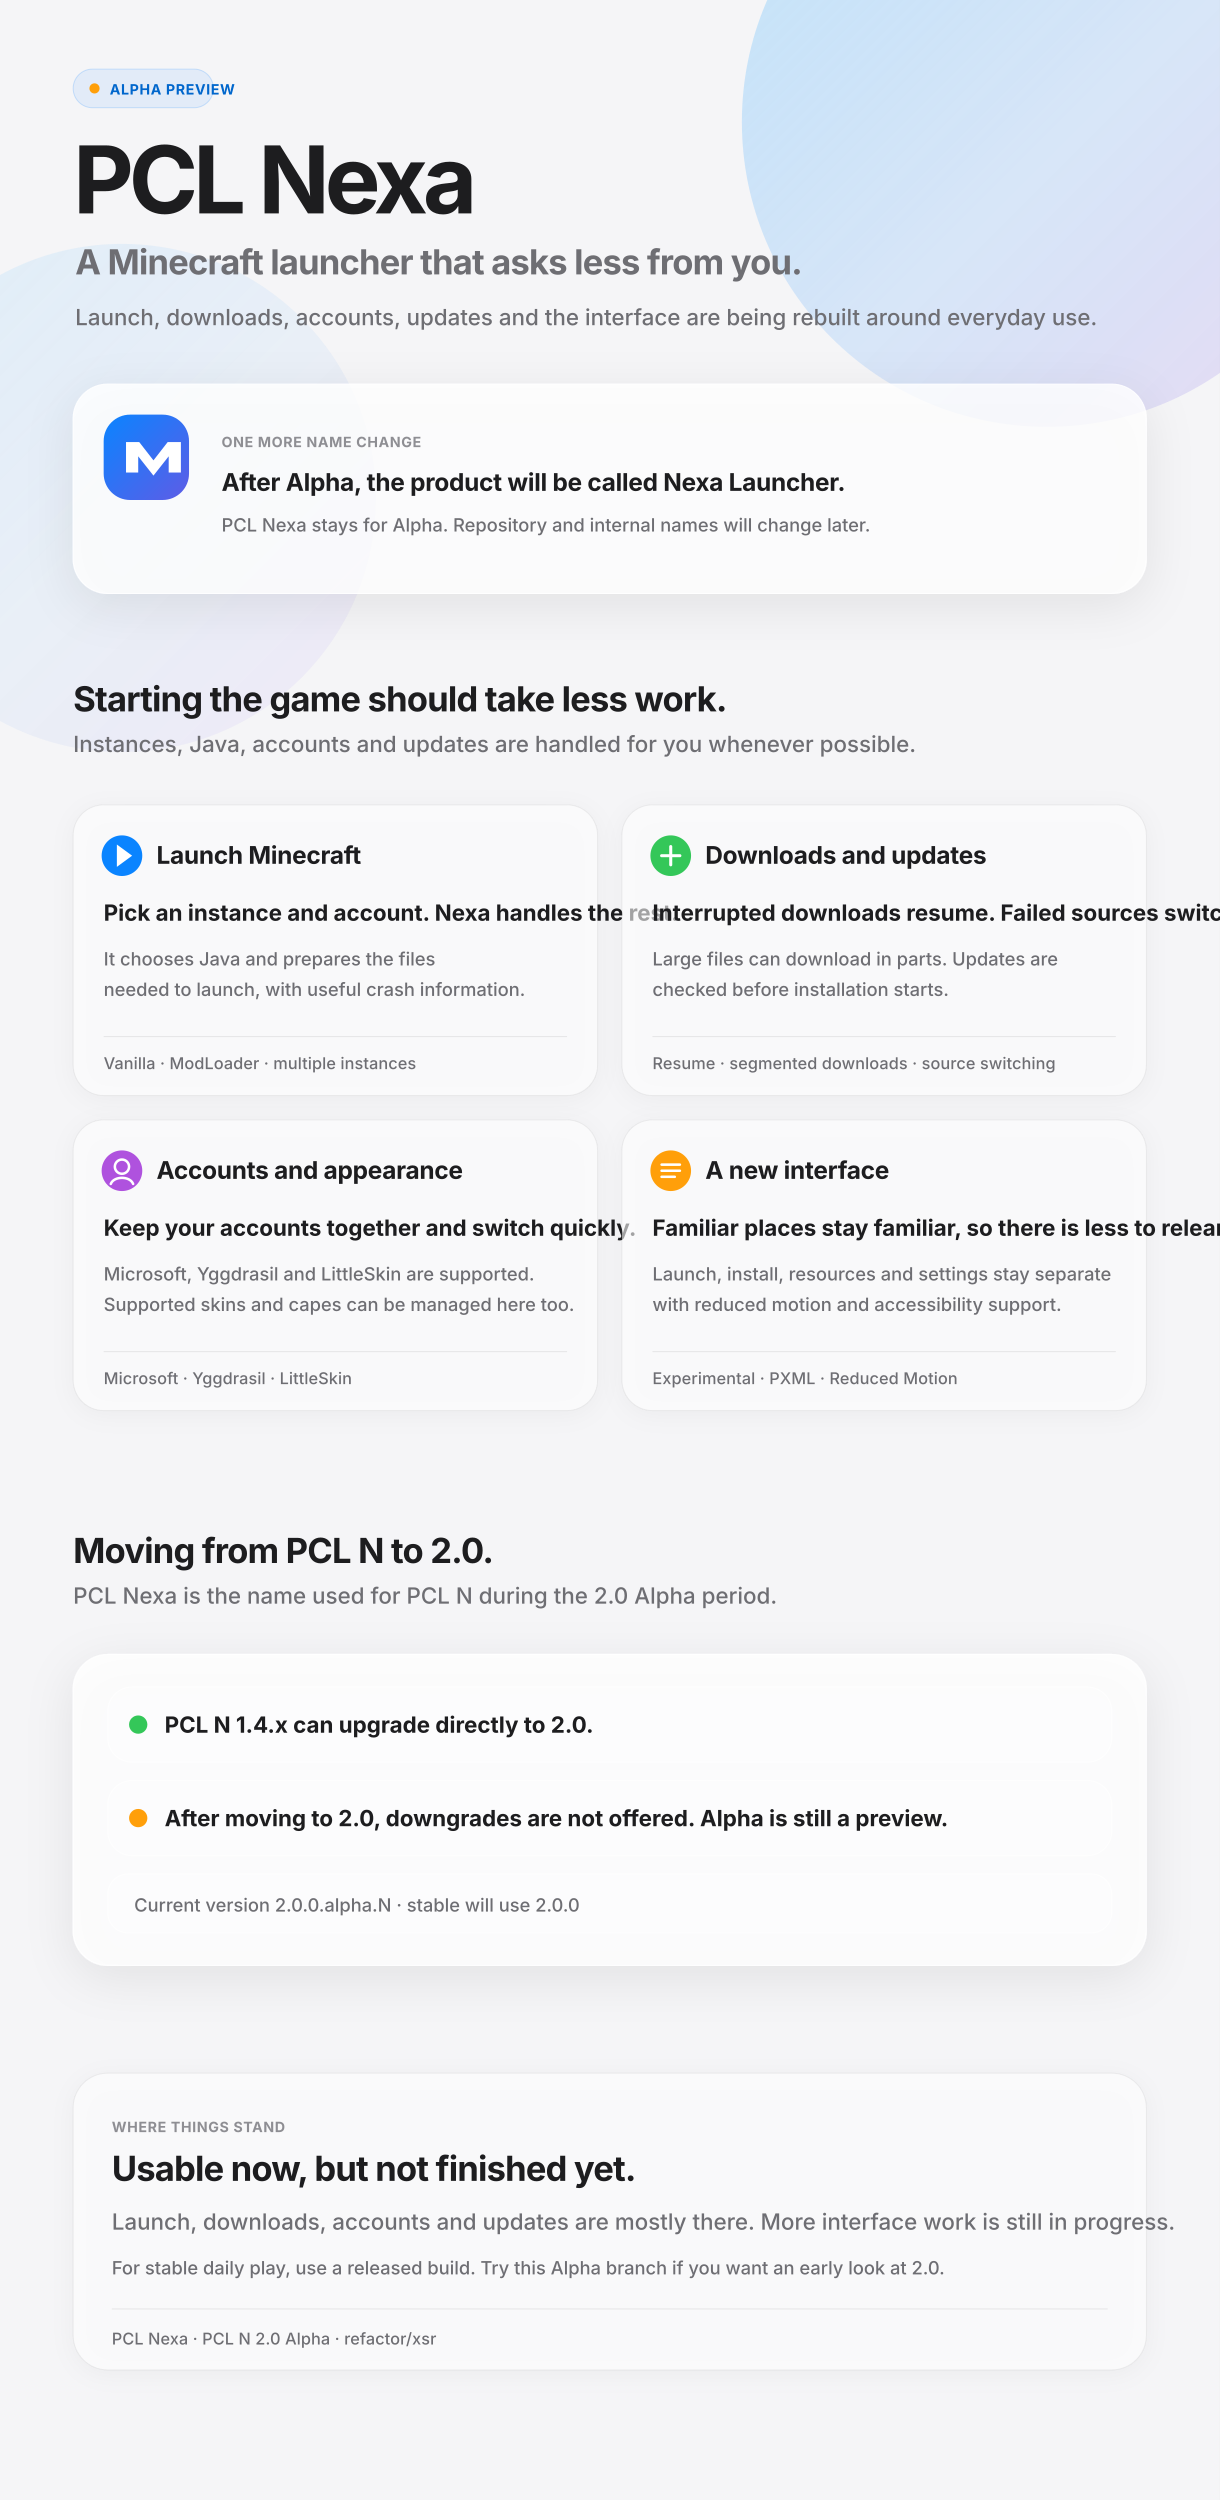
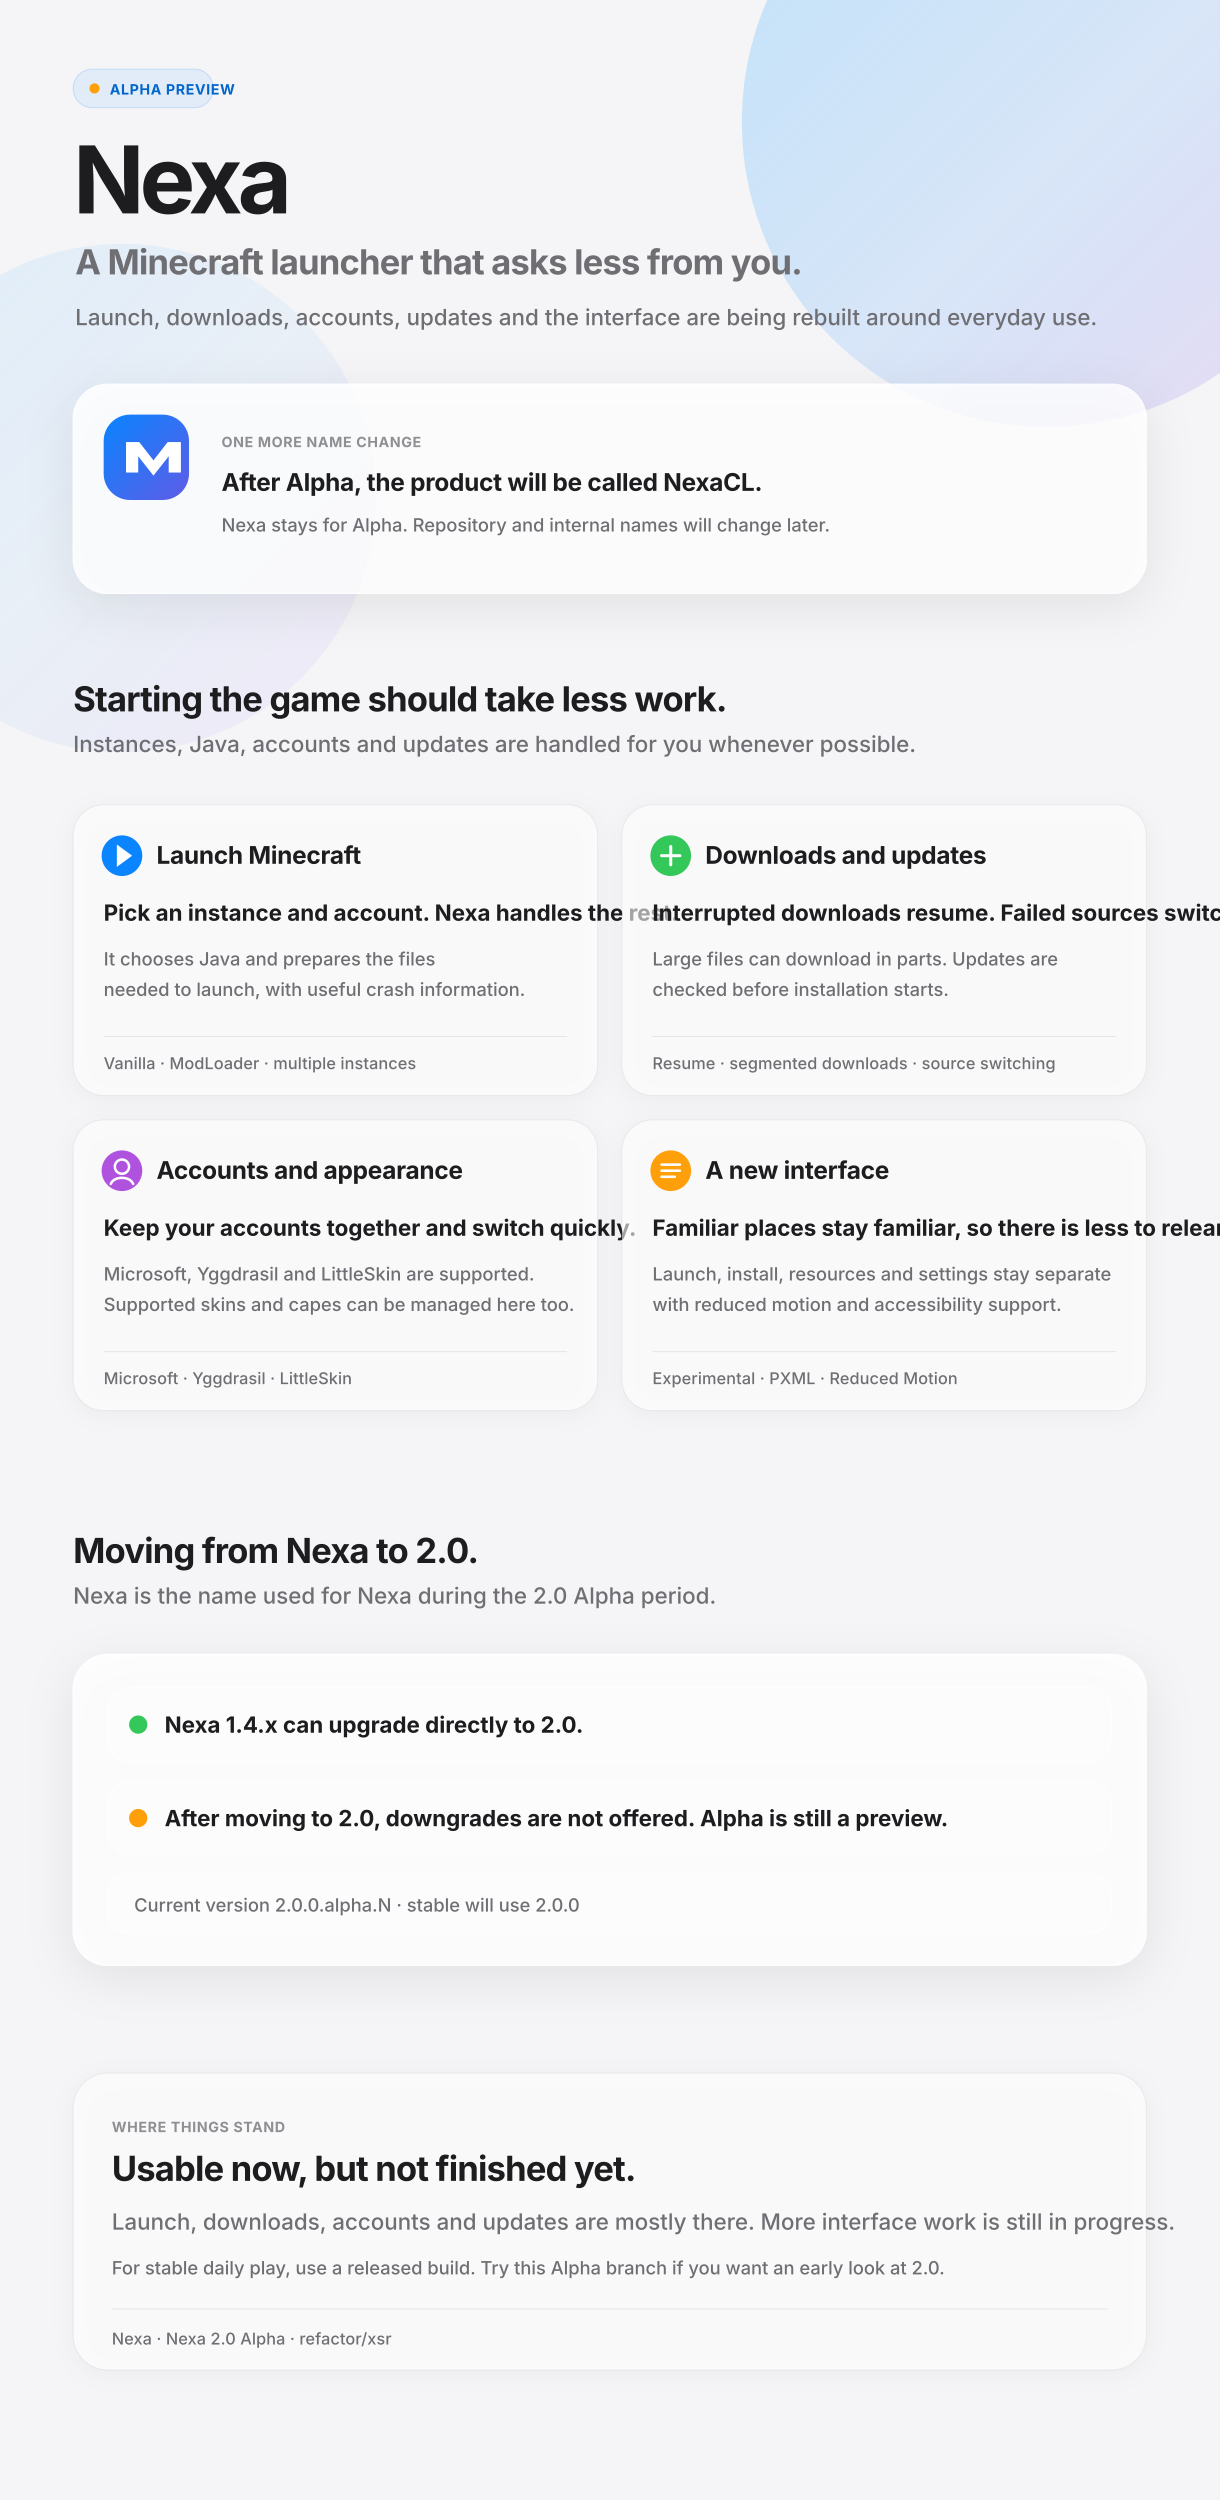
<svg xmlns="http://www.w3.org/2000/svg" width="1200" height="2460" viewBox="0 0 1200 2460" role="img" aria-labelledby="title desc">
  <defs>
    <linearGradient id="heroGlow" x1="0" y1="0" x2="1" y2="1">
      <stop offset="0" stop-color="#5AC8FA" stop-opacity="0.30" />
      <stop offset="0.52" stop-color="#007AFF" stop-opacity="0.12" />
      <stop offset="1" stop-color="#AF52DE" stop-opacity="0.18" />
    </linearGradient>
    <linearGradient id="accentGradient" x1="0" y1="0" x2="1" y2="1">
      <stop offset="0" stop-color="#0A84FF" />
      <stop offset="1" stop-color="#5E5CE6" />
    </linearGradient>
    <filter id="shadow" x="-30%" y="-30%" width="160%" height="160%">
      <feDropShadow dx="0" dy="12" stdDeviation="24" flood-color="#000000" flood-opacity="0.10" />
    </filter>
    <filter id="softShadow" x="-30%" y="-30%" width="160%" height="160%">
      <feDropShadow dx="0" dy="4" stdDeviation="12" flood-color="#000000" flood-opacity="0.07" />
    </filter>
    <style>
      svg { font-family: -apple-system, BlinkMacSystemFont, "SF Pro Display", "SF Pro Text", "Segoe UI", "PingFang SC", "Microsoft JhengHei", "Microsoft YaHei", sans-serif; }
      .bg { fill:#F5F5F7; }
      .surface { fill:#FFFFFF; fill-opacity:.80; stroke:#FFFFFF; stroke-opacity:.92; }
      .surface2 { fill:#FFFFFF; fill-opacity:.58; stroke:#000000; stroke-opacity:.055; }
      .surface3 { fill:#FFFFFF; fill-opacity:.36; stroke:#FFFFFF; stroke-opacity:.75; }
      .text { fill:#1D1D1F; }
      .secondary { fill:#6E6E73; }
      .tertiary { fill:#8E8E93; }
      .rule { stroke:#000000; stroke-opacity:.075; }
      .success { fill:#34C759; }
      .warning { fill:#FF9F0A; }
      .chip { fill:#007AFF; fill-opacity:.08; stroke:#007AFF; stroke-opacity:.18; }
      .chipText { fill:#0066CC; }
      .title { font-size:92px; font-weight:700; letter-spacing:-4.8px; }
      .h2 { font-size:34px; font-weight:700; letter-spacing:-.8px; }
      .h3 { font-size:24px; font-weight:650; letter-spacing:-.25px; }
      .body { font-size:22px; font-weight:450; }
      .bodyStrong { font-size:22px; font-weight:650; }
      .small { font-size:18px; font-weight:500; }
      .caption { font-size:16px; font-weight:550; letter-spacing:.10px; }
      .micro { font-size:14px; font-weight:650; letter-spacing:.6px; }
      @media (prefers-color-scheme: dark) {
        .bg { fill:#000000; }
        .surface { fill:#1C1C1E; fill-opacity:.76; stroke:#FFFFFF; stroke-opacity:.13; }
        .surface2 { fill:#2C2C2E; fill-opacity:.62; stroke:#FFFFFF; stroke-opacity:.08; }
        .surface3 { fill:#2C2C2E; fill-opacity:.36; stroke:#FFFFFF; stroke-opacity:.12; }
        .text { fill:#F5F5F7; }
        .secondary { fill:#AEAEB2; }
        .tertiary { fill:#8E8E93; }
        .rule { stroke:#FFFFFF; stroke-opacity:.10; }
        .chip { fill:#0A84FF; fill-opacity:.14; stroke:#0A84FF; stroke-opacity:.28; }
        .chipText { fill:#64D2FF; }
      }
    </style>
  </defs>
  <rect class="bg" width="1200" height="2460" />
  <circle cx="1030" cy="120" r="300" fill="url(#heroGlow)" />
  <circle cx="120" cy="490" r="250" fill="url(#heroGlow)" opacity=".42" />
  <g transform="translate(72 68)">
    <g>
      <rect width="138" height="38" rx="19" class="chip" />
      <circle cx="21" cy="19" r="5" class="warning" />
      <switch>
        <text systemLanguage="zh-TW,zh-HK,zh-MO,zh-Hant" x="36" y="25" class="micro chipText">ALPHA 預覽</text>
        <text systemLanguage="zh-CN,zh-SG,zh-Hans,zh" x="36" y="25" class="micro chipText">ALPHA 预览</text>
        <text x="36" y="25" class="micro chipText">ALPHA PREVIEW</text>
      </switch>
    </g>
-     <text x="0" y="142" class="title text">PCL Nexa</text>
+     <text x="0" y="142" class="title text">Nexa</text>
    <switch>
      <text systemLanguage="zh-TW,zh-HK,zh-MO,zh-Hant" x="2" y="202" class="h2 secondary">一個更省心的 Minecraft 啟動器。</text>
      <text systemLanguage="zh-CN,zh-SG,zh-Hans,zh" x="2" y="202" class="h2 secondary">一个更省心的 Minecraft 启动器。</text>
      <text x="2" y="202" class="h2 secondary">A Minecraft launcher that asks less from you.</text>
    </switch>
    <switch>
      <text systemLanguage="zh-TW,zh-HK,zh-MO,zh-Hant" x="2" y="252" class="body secondary">我們正在重做啟動、下載、帳號、更新和介面。能自動處理的事，就交給啟動器。</text>
      <text systemLanguage="zh-CN,zh-SG,zh-Hans,zh" x="2" y="252" class="body secondary">我们正在重做启动、下载、账号、更新和界面。能自动处理的事，就交给启动器。</text>
      <text x="2" y="252" class="body secondary">Launch, downloads, accounts, updates and the interface are being rebuilt around everyday use.</text>
    </switch>
    <g transform="translate(0 310)">
      <rect width="1056" height="206" rx="34" class="surface" filter="url(#shadow)" />
      <g transform="translate(30 30)">
        <rect width="84" height="84" rx="26" fill="url(#accentGradient)" />
        <path d="M22 57V27h13l14 18 14-18h13v30H64V41L49 60 34 41v16z" fill="white" />
      </g>
      <switch>
        <text systemLanguage="zh-TW,zh-HK,zh-MO,zh-Hant" x="146" y="62" class="micro tertiary">名稱還會再變一次</text>
        <text systemLanguage="zh-CN,zh-SG,zh-Hans,zh" x="146" y="62" class="micro tertiary">名字还会再变一次</text>
        <text x="146" y="62" class="micro tertiary">ONE MORE NAME CHANGE</text>
      </switch>
      <switch>
-         <text systemLanguage="zh-TW,zh-HK,zh-MO,zh-Hant" x="146" y="105" class="h3 text">Alpha 結束後，產品會正式改名為 Nexa Launcher。</text>
-         <text systemLanguage="zh-CN,zh-SG,zh-Hans,zh" x="146" y="105" class="h3 text">Alpha 结束后，产品会正式改名为 Nexa Launcher。</text>
-         <text x="146" y="105" class="h3 text">After Alpha, the product will be called Nexa Launcher.</text>
-       </switch>
-       <switch>
-         <text systemLanguage="zh-TW,zh-HK,zh-MO,zh-Hant" x="146" y="145" class="small secondary">Alpha 期間繼續使用 PCL Nexa。倉庫和內部名稱會在後面慢慢調整。</text>
-         <text systemLanguage="zh-CN,zh-SG,zh-Hans,zh" x="146" y="145" class="small secondary">Alpha 期间继续使用 PCL Nexa。仓库和内部名称会在后面慢慢调整。</text>
-         <text x="146" y="145" class="small secondary">PCL Nexa stays for Alpha. Repository and internal names will change later.</text>
+         <text systemLanguage="zh-TW,zh-HK,zh-MO,zh-Hant" x="146" y="105" class="h3 text">Alpha 結束後，產品會正式改名為 NexaCL。</text>
+         <text systemLanguage="zh-CN,zh-SG,zh-Hans,zh" x="146" y="105" class="h3 text">Alpha 结束后，产品会正式改名为 NexaCL。</text>
+         <text x="146" y="105" class="h3 text">After Alpha, the product will be called NexaCL.</text>
+       </switch>
+       <switch>
+         <text systemLanguage="zh-TW,zh-HK,zh-MO,zh-Hant" x="146" y="145" class="small secondary">Alpha 期間繼續使用 Nexa。倉庫和內部名稱會在後面慢慢調整。</text>
+         <text systemLanguage="zh-CN,zh-SG,zh-Hans,zh" x="146" y="145" class="small secondary">Alpha 期间继续使用 Nexa。仓库和内部名称会在后面慢慢调整。</text>
+         <text x="146" y="145" class="small secondary">Nexa stays for Alpha. Repository and internal names will change later.</text>
      </switch>
    </g>
  </g>
  <g transform="translate(72 700)">
    <switch>
      <text systemLanguage="zh-TW,zh-HK,zh-MO,zh-Hant" x="0" y="0" class="h2 text">日常啟動遊戲，應該少操點心。</text>
      <text systemLanguage="zh-CN,zh-SG,zh-Hans,zh" x="0" y="0" class="h2 text">日常启动游戏，应该少操点心。</text>
      <text x="0" y="0" class="h2 text">Starting the game should take less work.</text>
    </switch>
    <switch>
      <text systemLanguage="zh-TW,zh-HK,zh-MO,zh-Hant" x="0" y="40" class="body secondary">實例、Java、帳號和更新，能自動處理的就交給啟動器。</text>
      <text systemLanguage="zh-CN,zh-SG,zh-Hans,zh" x="0" y="40" class="body secondary">实例、Java、账号和更新，能自动处理的就交给启动器。</text>
      <text x="0" y="40" class="body secondary">Instances, Java, accounts and updates are handled for you whenever possible.</text>
    </switch>
    <g transform="translate(0 92)">
      <rect width="516" height="286" rx="30" class="surface2" filter="url(#softShadow)" />
      <circle cx="48" cy="50" r="20" fill="#0A84FF" />
      <path d="M43 39l15 11-15 11z" fill="white" />
      <switch>
        <text systemLanguage="zh-TW,zh-HK,zh-MO,zh-Hant" x="82" y="58" class="h3 text">啟動 Minecraft</text>
        <text systemLanguage="zh-CN,zh-SG,zh-Hans,zh" x="82" y="58" class="h3 text">启动 Minecraft</text>
        <text x="82" y="58" class="h3 text">Launch Minecraft</text>
      </switch>
      <switch>
        <text systemLanguage="zh-TW,zh-HK,zh-MO,zh-Hant" x="30" y="114" class="bodyStrong text">選好實例和帳號，剩下的交給啟動器。</text>
        <text systemLanguage="zh-CN,zh-SG,zh-Hans,zh" x="30" y="114" class="bodyStrong text">选好实例和账号，剩下的交给启动器。</text>
        <text x="30" y="114" class="bodyStrong text">Pick an instance and account. Nexa handles the rest.</text>
      </switch>
      <switch>
        <text systemLanguage="zh-TW,zh-HK,zh-MO,zh-Hant" x="30" y="158" class="small secondary">它會找出需要的 Java，準備資源和依賴，</text>
        <text systemLanguage="zh-CN,zh-SG,zh-Hans,zh" x="30" y="158" class="small secondary">它会找出需要的 Java，准备资源和依赖，</text>
        <text x="30" y="158" class="small secondary">It chooses Java and prepares the files</text>
      </switch>
      <switch>
        <text systemLanguage="zh-TW,zh-HK,zh-MO,zh-Hant" x="30" y="188" class="small secondary">遊戲崩潰時也會留下資訊方便排查。</text>
        <text systemLanguage="zh-CN,zh-SG,zh-Hans,zh" x="30" y="188" class="small secondary">游戏崩溃时也会留下信息方便排查。</text>
        <text x="30" y="188" class="small secondary">needed to launch, with useful crash information.</text>
      </switch>
      <line x1="30" y1="228" x2="486" y2="228" class="rule" />
      <switch>
        <text systemLanguage="zh-TW,zh-HK,zh-MO,zh-Hant" x="30" y="260" class="caption secondary">原版 · ModLoader · 多實例</text>
        <text systemLanguage="zh-CN,zh-SG,zh-Hans,zh" x="30" y="260" class="caption secondary">原版 · ModLoader · 多实例</text>
        <text x="30" y="260" class="caption secondary">Vanilla · ModLoader · multiple instances</text>
      </switch>
    </g>
    <g transform="translate(540 92)">
      <rect width="516" height="286" rx="30" class="surface2" filter="url(#softShadow)" />
      <circle cx="48" cy="50" r="20" fill="#34C759" />
      <path d="M39 50h18M48 41v18" stroke="white" stroke-width="3" stroke-linecap="round" />
      <switch>
        <text systemLanguage="zh-TW,zh-HK,zh-MO,zh-Hant" x="82" y="58" class="h3 text">下載和更新</text>
        <text systemLanguage="zh-CN,zh-SG,zh-Hans,zh" x="82" y="58" class="h3 text">下载和更新</text>
        <text x="82" y="58" class="h3 text">Downloads and updates</text>
      </switch>
      <switch>
        <text systemLanguage="zh-TW,zh-HK,zh-MO,zh-Hant" x="30" y="114" class="bodyStrong text">下載中斷了能繼續，來源掛了會自動換。</text>
        <text systemLanguage="zh-CN,zh-SG,zh-Hans,zh" x="30" y="114" class="bodyStrong text">下载中断了能继续，来源挂了会自动换。</text>
        <text x="30" y="114" class="bodyStrong text">Interrupted downloads resume. Failed sources switch.</text>
      </switch>
      <switch>
        <text systemLanguage="zh-TW,zh-HK,zh-MO,zh-Hant" x="30" y="158" class="small secondary">大檔案可以分段下載。更新下載完後，</text>
        <text systemLanguage="zh-CN,zh-SG,zh-Hans,zh" x="30" y="158" class="small secondary">大文件可以分段下载。更新下载完后，</text>
        <text x="30" y="158" class="small secondary">Large files can download in parts. Updates are</text>
      </switch>
      <switch>
        <text systemLanguage="zh-TW,zh-HK,zh-MO,zh-Hant" x="30" y="188" class="small secondary">啟動器會先檢查檔案，再開始安裝。</text>
        <text systemLanguage="zh-CN,zh-SG,zh-Hans,zh" x="30" y="188" class="small secondary">启动器会先检查文件，再开始安装。</text>
        <text x="30" y="188" class="small secondary">checked before installation starts.</text>
      </switch>
      <line x1="30" y1="228" x2="486" y2="228" class="rule" />
      <switch>
        <text systemLanguage="zh-TW,zh-HK,zh-MO,zh-Hant" x="30" y="260" class="caption secondary">續傳 · 分段下載 · 自動換源</text>
        <text systemLanguage="zh-CN,zh-SG,zh-Hans,zh" x="30" y="260" class="caption secondary">续传 · 分段下载 · 自动换源</text>
        <text x="30" y="260" class="caption secondary">Resume · segmented downloads · source switching</text>
      </switch>
    </g>
    <g transform="translate(0 402)">
      <rect width="516" height="286" rx="30" class="surface2" filter="url(#softShadow)" />
      <circle cx="48" cy="50" r="20" fill="#AF52DE" />
      <circle cx="48" cy="46" r="7" fill="none" stroke="white" stroke-width="2.5" />
      <path d="M37 63c3-8 19-8 22 0" fill="none" stroke="white" stroke-width="2.5" stroke-linecap="round" />
      <switch>
        <text systemLanguage="zh-TW,zh-HK,zh-MO,zh-Hant" x="82" y="58" class="h3 text">帳號和外觀</text>
        <text systemLanguage="zh-CN,zh-SG,zh-Hans,zh" x="82" y="58" class="h3 text">账号和外观</text>
        <text x="82" y="58" class="h3 text">Accounts and appearance</text>
      </switch>
      <switch>
        <text systemLanguage="zh-TW,zh-HK,zh-MO,zh-Hant" x="30" y="114" class="bodyStrong text">常用帳號放在一起，切換時不用來回找。</text>
        <text systemLanguage="zh-CN,zh-SG,zh-Hans,zh" x="30" y="114" class="bodyStrong text">常用账号放在一起，切换时不用来回找。</text>
        <text x="30" y="114" class="bodyStrong text">Keep your accounts together and switch quickly.</text>
      </switch>
      <switch>
        <text systemLanguage="zh-TW,zh-HK,zh-MO,zh-Hant" x="30" y="158" class="small secondary">支援 Microsoft、Yggdrasil 和 LittleSkin。</text>
        <text systemLanguage="zh-CN,zh-SG,zh-Hans,zh" x="30" y="158" class="small secondary">支持 Microsoft、Yggdrasil 和 LittleSkin。</text>
        <text x="30" y="158" class="small secondary">Microsoft, Yggdrasil and LittleSkin are supported.</text>
      </switch>
      <switch>
        <text systemLanguage="zh-TW,zh-HK,zh-MO,zh-Hant" x="30" y="188" class="small secondary">支援的皮膚和披風也能在啟動器裡處理。</text>
        <text systemLanguage="zh-CN,zh-SG,zh-Hans,zh" x="30" y="188" class="small secondary">支持的皮肤和披风也能在启动器里处理。</text>
        <text x="30" y="188" class="small secondary">Supported skins and capes can be managed here too.</text>
      </switch>
      <line x1="30" y1="228" x2="486" y2="228" class="rule" />
      <switch>
        <text systemLanguage="zh-TW,zh-HK,zh-MO,zh-Hant" x="30" y="260" class="caption secondary">Microsoft · Yggdrasil · LittleSkin</text>
        <text systemLanguage="zh-CN,zh-SG,zh-Hans,zh" x="30" y="260" class="caption secondary">Microsoft · Yggdrasil · LittleSkin</text>
        <text x="30" y="260" class="caption secondary">Microsoft · Yggdrasil · LittleSkin</text>
      </switch>
    </g>
    <g transform="translate(540 402)">
      <rect width="516" height="286" rx="30" class="surface2" filter="url(#softShadow)" />
      <circle cx="48" cy="50" r="20" fill="#FF9F0A" />
      <path d="M39 44h18M39 50h18M39 56h13" stroke="white" stroke-width="2.5" stroke-linecap="round" />
      <switch>
        <text systemLanguage="zh-TW,zh-HK,zh-MO,zh-Hant" x="82" y="58" class="h3 text">新的介面</text>
        <text systemLanguage="zh-CN,zh-SG,zh-Hans,zh" x="82" y="58" class="h3 text">新的界面</text>
        <text x="82" y="58" class="h3 text">A new interface</text>
      </switch>
      <switch>
        <text systemLanguage="zh-TW,zh-HK,zh-MO,zh-Hant" x="30" y="114" class="bodyStrong text">常用入口還在熟悉的位置，用起來不必重新學。</text>
        <text systemLanguage="zh-CN,zh-SG,zh-Hans,zh" x="30" y="114" class="bodyStrong text">常用入口还在熟悉的位置，用起来不必重新学。</text>
        <text x="30" y="114" class="bodyStrong text">Familiar places stay familiar, so there is less to relearn.</text>
      </switch>
      <switch>
        <text systemLanguage="zh-TW,zh-HK,zh-MO,zh-Hant" x="30" y="158" class="small secondary">啟動、安裝、資源和設定分開放好，</text>
        <text systemLanguage="zh-CN,zh-SG,zh-Hans,zh" x="30" y="158" class="small secondary">启动、安装、资源和设置分开放好，</text>
        <text x="30" y="158" class="small secondary">Launch, install, resources and settings stay separate</text>
      </switch>
      <switch>
        <text systemLanguage="zh-TW,zh-HK,zh-MO,zh-Hant" x="30" y="188" class="small secondary">也支援減少動態效果和無障礙功能。</text>
        <text systemLanguage="zh-CN,zh-SG,zh-Hans,zh" x="30" y="188" class="small secondary">也支持减少动态效果和无障碍功能。</text>
        <text x="30" y="188" class="small secondary">with reduced motion and accessibility support.</text>
      </switch>
      <line x1="30" y1="228" x2="486" y2="228" class="rule" />
      <text x="30" y="260" class="caption secondary">Experimental · PXML · Reduced Motion</text>
    </g>
  </g>
  <g transform="translate(72 1538)">
    <switch>
-       <text systemLanguage="zh-TW,zh-HK,zh-MO,zh-Hant" x="0" y="0" class="h2 text">從 PCL N 升到 2.0。</text>
-       <text systemLanguage="zh-CN,zh-SG,zh-Hans,zh" x="0" y="0" class="h2 text">从 PCL N 升到 2.0。</text>
-       <text x="0" y="0" class="h2 text">Moving from PCL N to 2.0.</text>
-     </switch>
-     <switch>
-       <text systemLanguage="zh-TW,zh-HK,zh-MO,zh-Hant" x="0" y="40" class="body secondary">PCL Nexa 就是 PCL N 2.0 Alpha 期間使用的名字。</text>
-       <text systemLanguage="zh-CN,zh-SG,zh-Hans,zh" x="0" y="40" class="body secondary">PCL Nexa 就是 PCL N 2.0 Alpha 期间使用的名字。</text>
-       <text x="0" y="40" class="body secondary">PCL Nexa is the name used for PCL N during the 2.0 Alpha period.</text>
+       <text systemLanguage="zh-TW,zh-HK,zh-MO,zh-Hant" x="0" y="0" class="h2 text">從 Nexa 升到 2.0。</text>
+       <text systemLanguage="zh-CN,zh-SG,zh-Hans,zh" x="0" y="0" class="h2 text">从 Nexa 升到 2.0。</text>
+       <text x="0" y="0" class="h2 text">Moving from Nexa to 2.0.</text>
+     </switch>
+     <switch>
+       <text systemLanguage="zh-TW,zh-HK,zh-MO,zh-Hant" x="0" y="40" class="body secondary">Nexa 就是 Nexa 2.0 Alpha 期間使用的名字。</text>
+       <text systemLanguage="zh-CN,zh-SG,zh-Hans,zh" x="0" y="40" class="body secondary">Nexa 就是 Nexa 2.0 Alpha 期间使用的名字。</text>
+       <text x="0" y="40" class="body secondary">Nexa is the name used for Nexa during the 2.0 Alpha period.</text>
    </switch>
    <g transform="translate(0 90)">
      <rect width="1056" height="306" rx="34" class="surface" filter="url(#shadow)" />
      <g transform="translate(34 32)">
        <rect width="988" height="74" rx="24" class="surface3" />
        <circle cx="30" cy="37" r="9" class="success" />
        <switch>
-           <text systemLanguage="zh-TW,zh-HK,zh-MO,zh-Hant" x="56" y="45" class="bodyStrong text">PCL N 1.4.x 可以直接升到 2.0。</text>
-           <text systemLanguage="zh-CN,zh-SG,zh-Hans,zh" x="56" y="45" class="bodyStrong text">PCL N 1.4.x 可以直接升到 2.0。</text>
-           <text x="56" y="45" class="bodyStrong text">PCL N 1.4.x can upgrade directly to 2.0.</text>
+           <text systemLanguage="zh-TW,zh-HK,zh-MO,zh-Hant" x="56" y="45" class="bodyStrong text">Nexa 1.4.x 可以直接升到 2.0。</text>
+           <text systemLanguage="zh-CN,zh-SG,zh-Hans,zh" x="56" y="45" class="bodyStrong text">Nexa 1.4.x 可以直接升到 2.0。</text>
+           <text x="56" y="45" class="bodyStrong text">Nexa 1.4.x can upgrade directly to 2.0.</text>
        </switch>
      </g>
      <g transform="translate(34 124)">
        <rect width="988" height="74" rx="24" class="surface3" />
        <circle cx="30" cy="37" r="9" class="warning" />
        <switch>
          <text systemLanguage="zh-TW,zh-HK,zh-MO,zh-Hant" x="56" y="45" class="bodyStrong text">升到 2.0 後不提供降級。Alpha 仍然是預覽版本。</text>
          <text systemLanguage="zh-CN,zh-SG,zh-Hans,zh" x="56" y="45" class="bodyStrong text">升到 2.0 后不提供降级。Alpha 仍然是预览版本。</text>
          <text x="56" y="45" class="bodyStrong text">After moving to 2.0, downgrades are not offered. Alpha is still a preview.</text>
        </switch>
      </g>
      <g transform="translate(34 216)">
        <rect width="988" height="58" rx="20" class="surface3" />
        <switch>
          <text systemLanguage="zh-TW,zh-HK,zh-MO,zh-Hant" x="26" y="37" class="small secondary">目前版本 2.0.0.alpha.N · 穩定版會使用 2.0.0</text>
          <text systemLanguage="zh-CN,zh-SG,zh-Hans,zh" x="26" y="37" class="small secondary">目前版本 2.0.0.alpha.N · 稳定版会使用 2.0.0</text>
          <text x="26" y="37" class="small secondary">Current version 2.0.0.alpha.N · stable will use 2.0.0</text>
        </switch>
      </g>
    </g>
  </g>
  <g transform="translate(72 2040)">
    <rect width="1056" height="292" rx="34" class="surface2" filter="url(#softShadow)" />
    <switch>
      <text systemLanguage="zh-TW,zh-HK,zh-MO,zh-Hant" x="38" y="58" class="micro tertiary">現在做到哪裡</text>
      <text systemLanguage="zh-CN,zh-SG,zh-Hans,zh" x="38" y="58" class="micro tertiary">现在做到哪里</text>
      <text x="38" y="58" class="micro tertiary">WHERE THINGS STAND</text>
    </switch>
    <switch>
      <text systemLanguage="zh-TW,zh-HK,zh-MO,zh-Hant" x="38" y="106" class="h2 text">能用了，但還沒做完。</text>
      <text systemLanguage="zh-CN,zh-SG,zh-Hans,zh" x="38" y="106" class="h2 text">能用了，但还没做完。</text>
      <text x="38" y="106" class="h2 text">Usable now, but not finished yet.</text>
    </switch>
    <switch>
      <text systemLanguage="zh-TW,zh-HK,zh-MO,zh-Hant" x="38" y="154" class="body secondary">啟動、下載、帳號和更新已經有主要功能。介面和其他頁面還在繼續補。</text>
      <text systemLanguage="zh-CN,zh-SG,zh-Hans,zh" x="38" y="154" class="body secondary">启动、下载、账号和更新已经有主要功能。界面和其他页面还在继续补。</text>
      <text x="38" y="154" class="body secondary">Launch, downloads, accounts and updates are mostly there. More interface work is still in progress.</text>
    </switch>
    <switch>
      <text systemLanguage="zh-TW,zh-HK,zh-MO,zh-Hant" x="38" y="198" class="small secondary">只想穩定玩遊戲的話，先用正式版。想提前看看 2.0，可以試這個 Alpha 分支。</text>
      <text systemLanguage="zh-CN,zh-SG,zh-Hans,zh" x="38" y="198" class="small secondary">只想稳定玩游戏的话，先用正式版。想提前看看 2.0，可以试这个 Alpha 分支。</text>
      <text x="38" y="198" class="small secondary">For stable daily play, use a released build. Try this Alpha branch if you want an early look at 2.0.</text>
    </switch>
    <line x1="38" y1="232" x2="1018" y2="232" class="rule" />
-     <text x="38" y="267" class="caption secondary">PCL Nexa · PCL N 2.0 Alpha · refactor/xsr</text>
+     <text x="38" y="267" class="caption secondary">Nexa · Nexa 2.0 Alpha · refactor/xsr</text>
  </g>
</svg>
